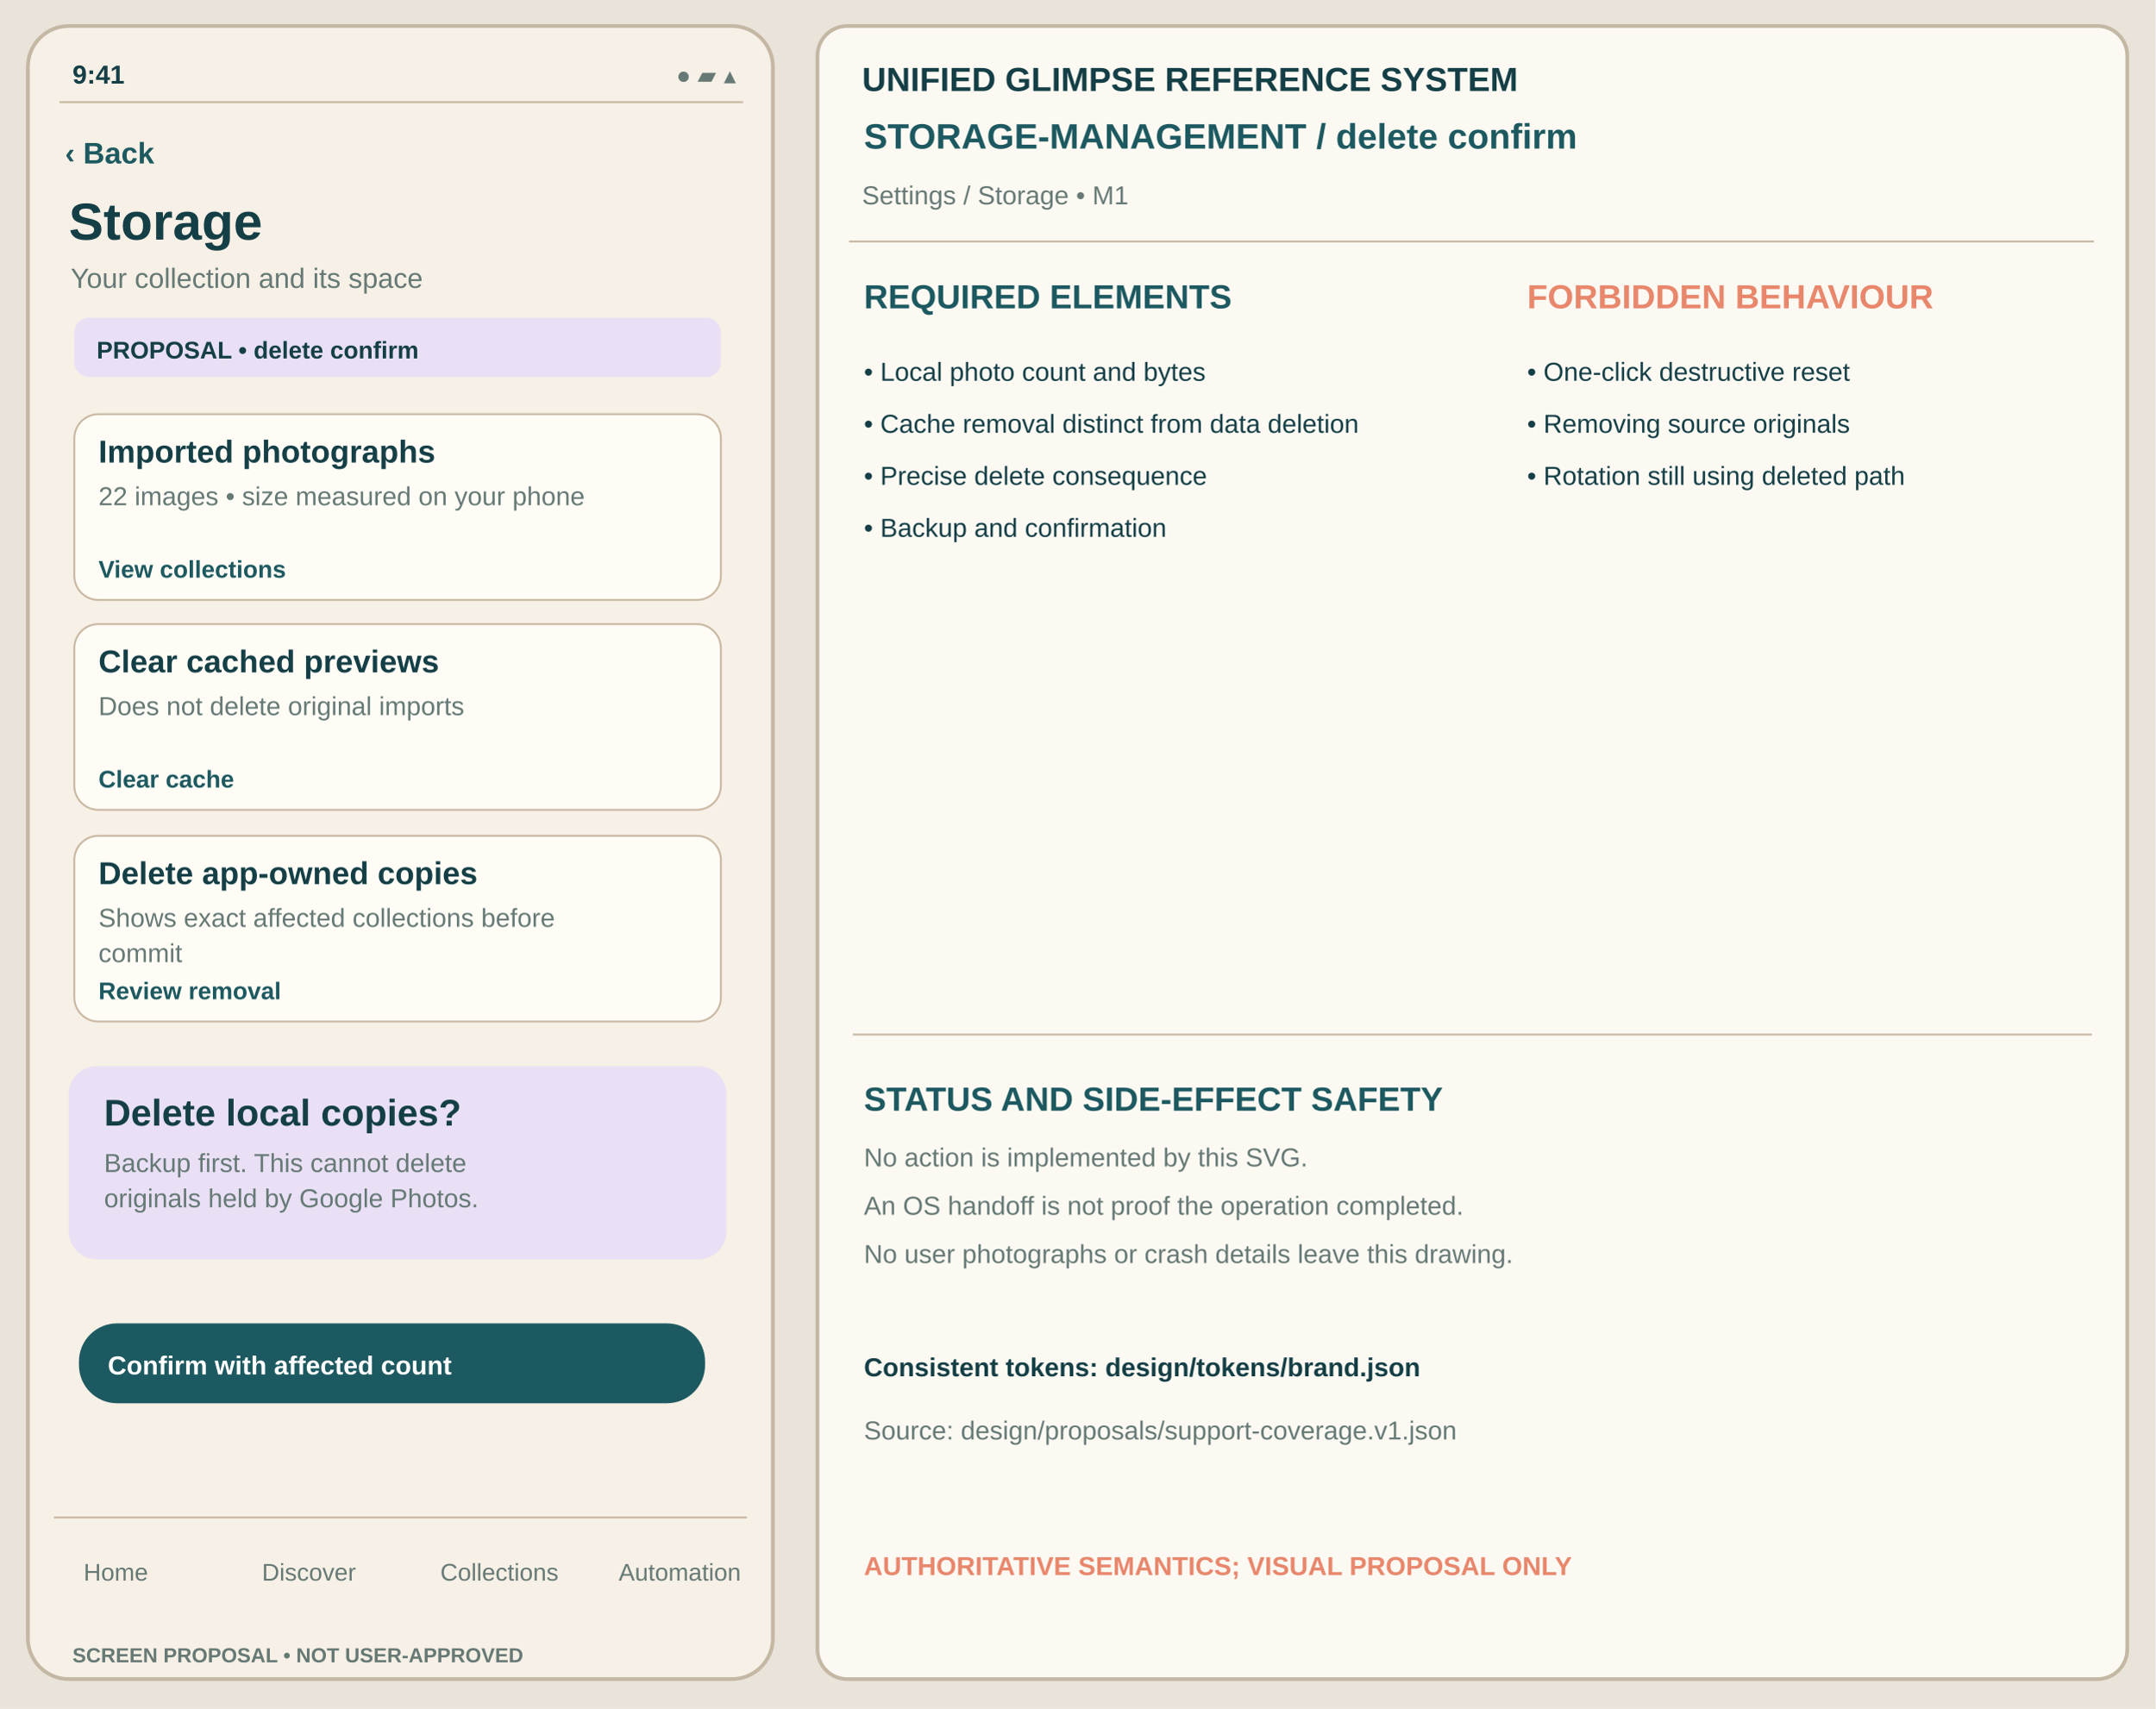
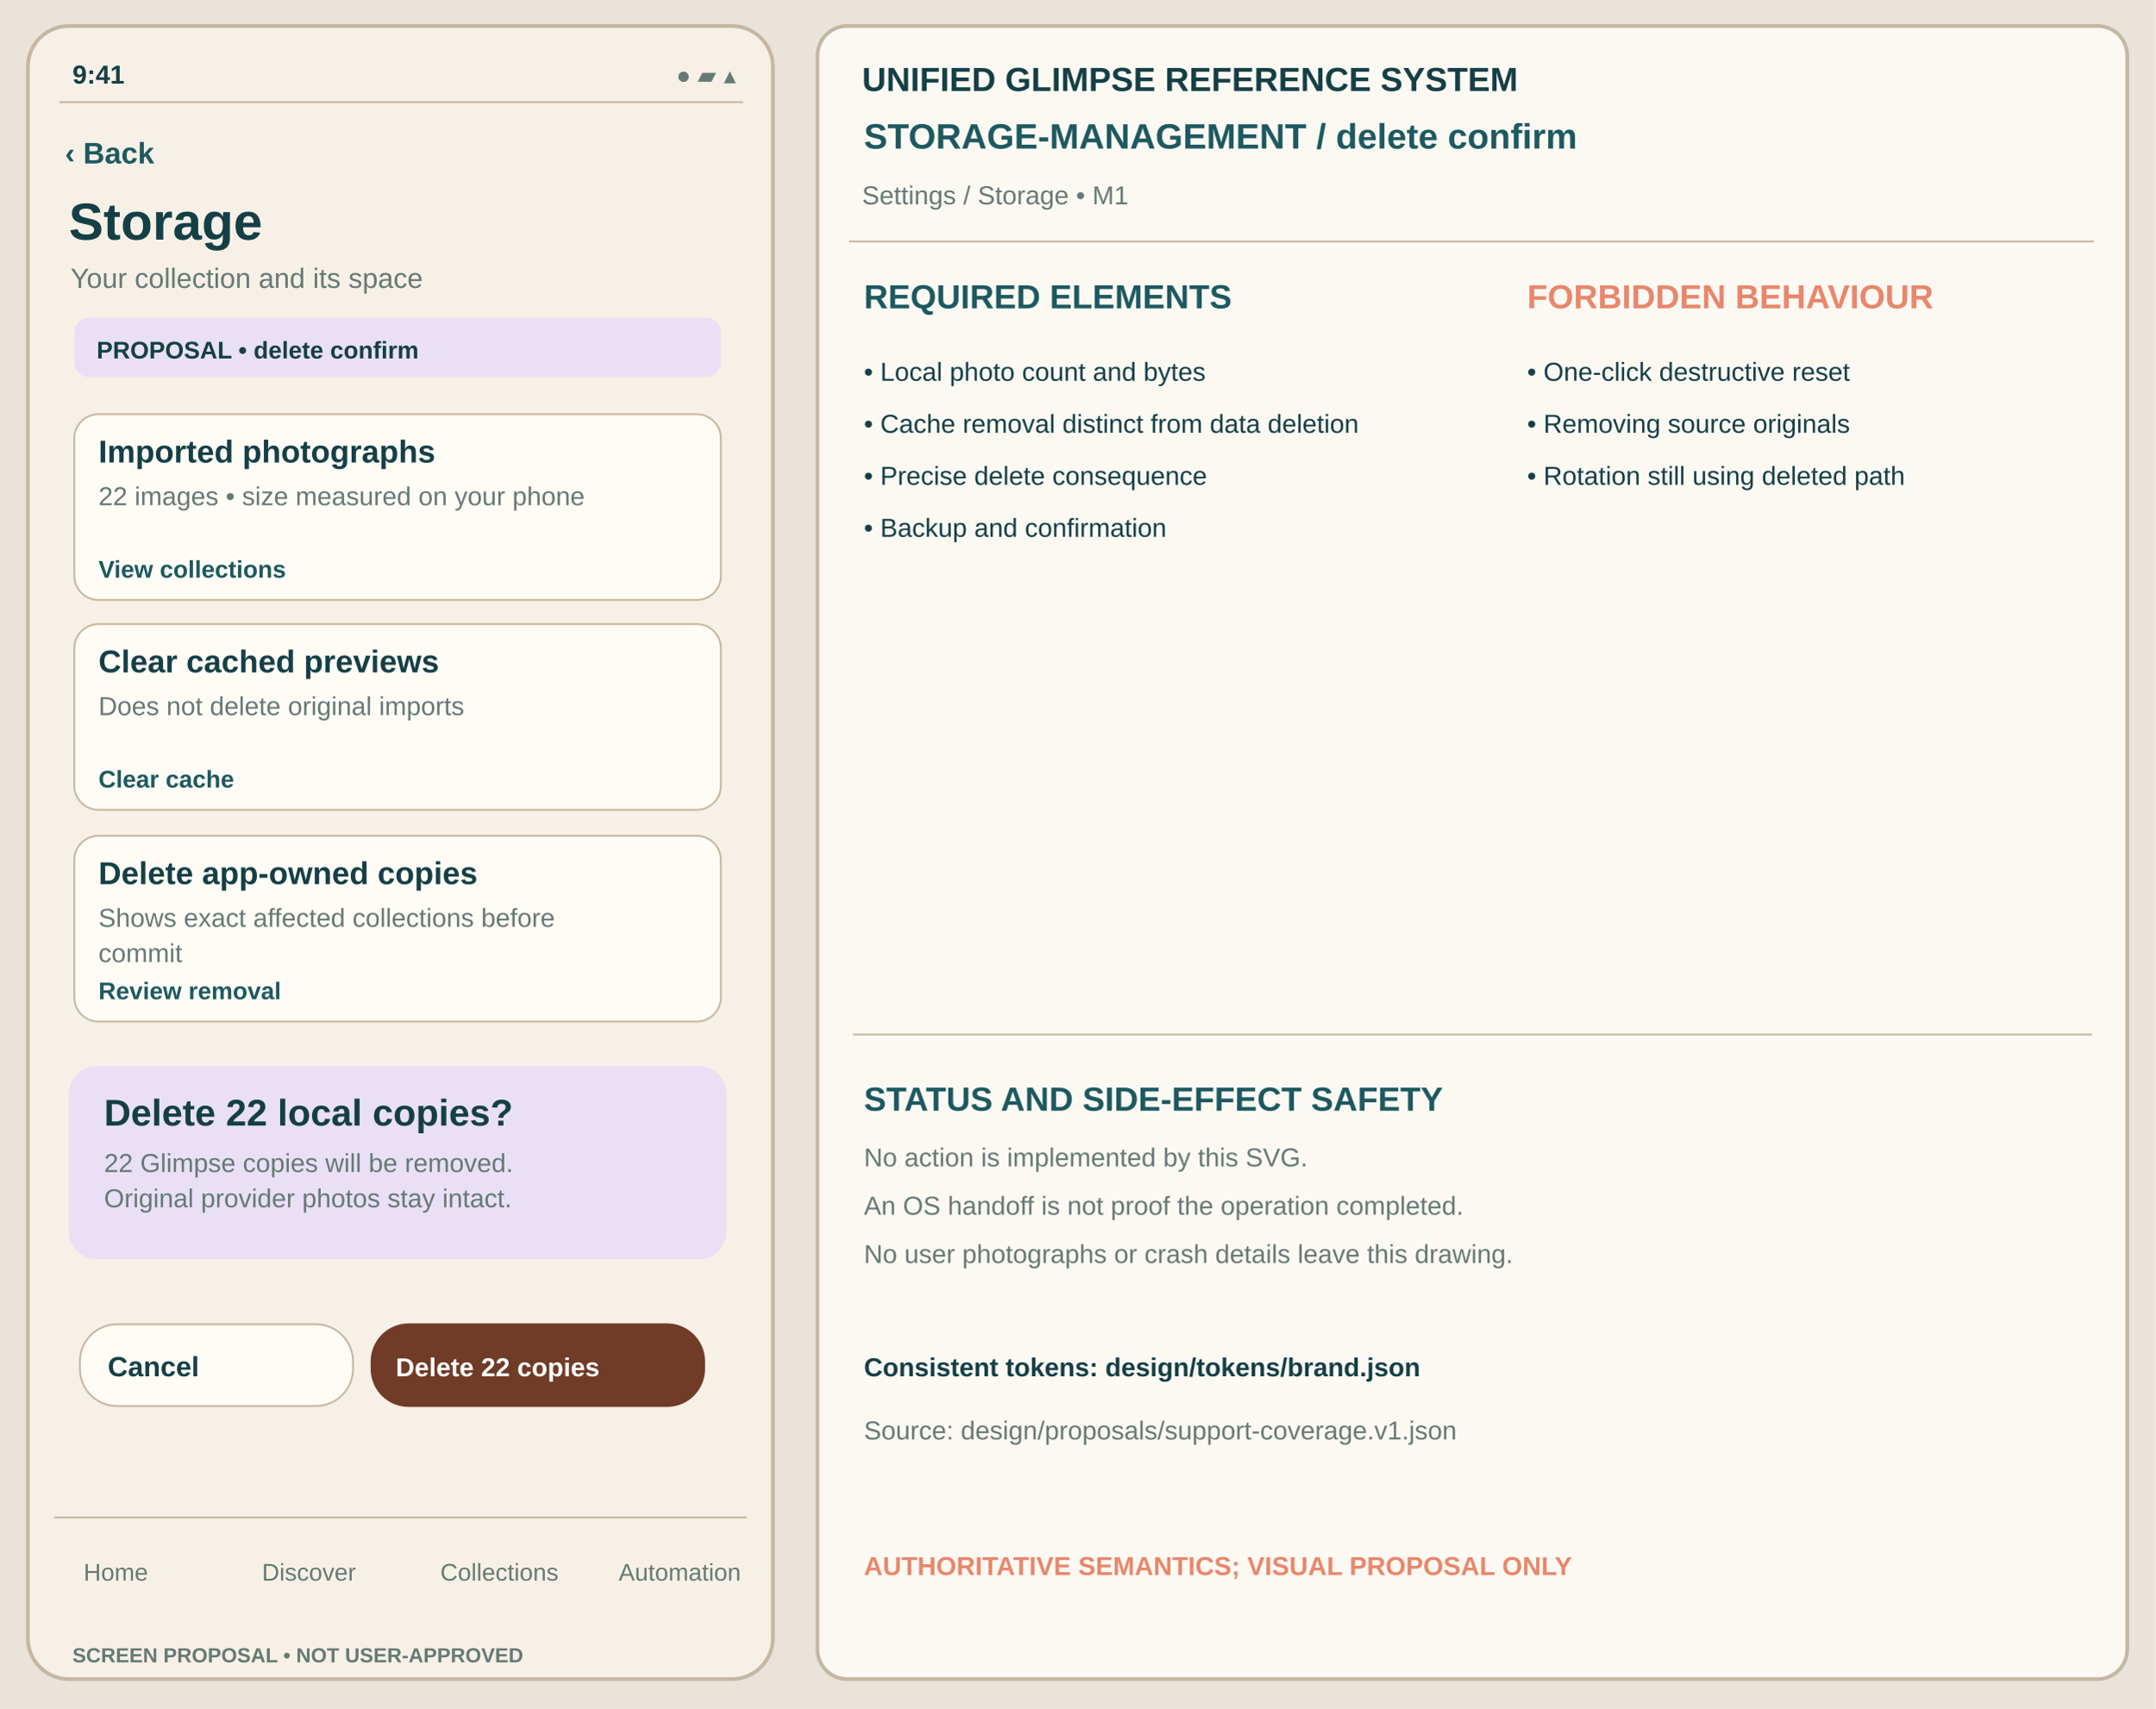
<svg xmlns="http://www.w3.org/2000/svg" viewBox="0 0 1160 920" width="1160" height="920" role="img" aria-label="Storage delete-confirm unapproved Glimpse visual reference">
  <rect width="1160" height="920" fill="#E9E3D9" />
  <rect x="15" y="14" width="401" height="890" rx="22" fill="#F6F0E6" stroke="#C4B7A4" stroke-width="2" />
  <text x="39" y="45" font-family="Arial,Helvetica,sans-serif" fill="#153F46" font-size="14" font-weight="600">9:41</text>
  <text x="364" y="45" font-family="Arial,Helvetica,sans-serif" fill="#667975" font-size="13" font-weight="400">●  ▰  ▴</text>
  <path d="M32 55h368" stroke="#C8B7A1" />
  <text x="35" y="88" font-family="Arial,Helvetica,sans-serif" fill="#1D5960" font-size="16" font-weight="650">‹ Back</text>
  <text x="37" y="129" font-family="Arial,Helvetica,sans-serif" fill="#153F46" font-size="28" font-weight="700">Storage</text>
  <text x="38" y="155" font-family="Arial,Helvetica,sans-serif" fill="#667975" font-size="15" font-weight="400">Your collection and its space</text>
  <rect x="40" y="171" width="348" height="32" rx="8" fill="#E9E0F5" stroke="none" stroke-width="1" />
  <text x="52" y="193" font-family="Arial,Helvetica,sans-serif" fill="#153F46" font-size="13" font-weight="650">PROPOSAL • delete confirm</text>
  <rect x="40" y="223" width="348" height="100" rx="13" fill="#FFFCF6" stroke="#C8B7A1" stroke-width="1" />
  <text x="53" y="249" font-family="Arial,Helvetica,sans-serif" fill="#153F46" font-size="17" font-weight="650">Imported photographs</text>
  <text x="53" y="272" font-family="Arial,Helvetica,sans-serif" fill="#667975" font-size="14" font-weight="400">22 images • size measured on your phone</text>
  <text x="53" y="311" font-family="Arial,Helvetica,sans-serif" fill="#1D5960" font-size="13" font-weight="650">View collections</text>
  <rect x="40" y="336" width="348" height="100" rx="13" fill="#FFFCF6" stroke="#C8B7A1" stroke-width="1" />
  <text x="53" y="362" font-family="Arial,Helvetica,sans-serif" fill="#153F46" font-size="17" font-weight="650">Clear cached previews</text>
  <text x="53" y="385" font-family="Arial,Helvetica,sans-serif" fill="#667975" font-size="14" font-weight="400">Does not delete original imports</text>
  <text x="53" y="424" font-family="Arial,Helvetica,sans-serif" fill="#1D5960" font-size="13" font-weight="650">Clear cache</text>
  <rect x="40" y="450" width="348" height="100" rx="13" fill="#FFFCF6" stroke="#C8B7A1" stroke-width="1" />
  <text x="53" y="476" font-family="Arial,Helvetica,sans-serif" fill="#153F46" font-size="17" font-weight="650">Delete app-owned copies</text>
  <text x="53" y="499" font-family="Arial,Helvetica,sans-serif" fill="#667975" font-size="14" font-weight="400">Shows exact affected collections before</text>
  <text x="53" y="518" font-family="Arial,Helvetica,sans-serif" fill="#667975" font-size="14" font-weight="400">commit</text>
  <text x="53" y="538" font-family="Arial,Helvetica,sans-serif" fill="#1D5960" font-size="13" font-weight="650">Review removal</text>
  <rect x="37" y="574" width="354" height="104" rx="15" fill="#E9E0F5" stroke="none" stroke-width="1" />
-   <text x="56" y="606" font-family="Arial,Helvetica,sans-serif" fill="#153F46" font-size="20" font-weight="700">Delete local copies?</text>
-   <text x="56" y="631" font-family="Arial,Helvetica,sans-serif" fill="#667975" font-size="14" font-weight="400">Backup first. This cannot delete</text>
-   <text x="56" y="650" font-family="Arial,Helvetica,sans-serif" fill="#667975" font-size="14" font-weight="400">originals held by Google Photos.</text>
-   <rect x="43" y="713" width="336" height="42" rx="20" fill="#1D5960" stroke="#1D5960" stroke-width="1" />
-   <text x="58" y="740" font-family="Arial,Helvetica,sans-serif" fill="#FFFFFF" font-size="14" font-weight="650">Confirm with affected count</text>
+   <text x="56" y="606" font-family="Arial,Helvetica,sans-serif" fill="#153F46" font-size="20" font-weight="700">Delete 22 local copies?</text>
+   <text x="56" y="631" font-family="Arial,Helvetica,sans-serif" fill="#667975" font-size="14" font-weight="400">22 Glimpse copies will be removed.</text>
+   <text x="56" y="650" font-family="Arial,Helvetica,sans-serif" fill="#667975" font-size="14" font-weight="400">Original provider photos stay intact.</text>
+   <rect x="43" y="713" width="147" height="44" rx="20" fill="#FFFCF6" stroke="#C8B7A1" />
+   <text x="58" y="741" font-family="Arial,Helvetica,sans-serif" fill="#153F46" font-size="15" font-weight="650">Cancel</text>
+   <rect x="200" y="713" width="179" height="44" rx="20" fill="#703B27" stroke="#703B27" />
+   <text x="213" y="741" font-family="Arial,Helvetica,sans-serif" fill="#FFFFFF" font-size="14" font-weight="650">Delete 22 copies</text>
  <path d="M29 817h373" stroke="#C8B7A1" />
  <text x="45" y="851" font-family="Arial,Helvetica,sans-serif" fill="#667975" font-size="13" font-weight="500">Home</text>
  <text x="141" y="851" font-family="Arial,Helvetica,sans-serif" fill="#667975" font-size="13" font-weight="500">Discover</text>
  <text x="237" y="851" font-family="Arial,Helvetica,sans-serif" fill="#667975" font-size="13" font-weight="500">Collections</text>
  <text x="333" y="851" font-family="Arial,Helvetica,sans-serif" fill="#667975" font-size="13" font-weight="500">Automation</text>
  <text x="39" y="895" font-family="Arial,Helvetica,sans-serif" fill="#667975" font-size="11" font-weight="650">SCREEN PROPOSAL • NOT USER-APPROVED</text>
  <rect x="440" y="14" width="705" height="890" rx="16" fill="#FCF9F3" stroke="#C4B7A4" stroke-width="2" />
  <text x="464" y="49" font-family="Arial,Helvetica,sans-serif" fill="#153F46" font-size="18" font-weight="700">UNIFIED GLIMPSE REFERENCE SYSTEM</text>
  <text x="465" y="80" font-family="Arial,Helvetica,sans-serif" fill="#1D5960" font-size="19" font-weight="650">STORAGE-MANAGEMENT  /  delete confirm</text>
  <text x="464" y="110" font-family="Arial,Helvetica,sans-serif" fill="#667975" font-size="14" font-weight="400">Settings / Storage  •  M1</text>
  <path d="M457 130h670" stroke="#C8B7A1" />
  <text x="465" y="166" font-family="Arial,Helvetica,sans-serif" fill="#1D5960" font-size="18" font-weight="700">REQUIRED ELEMENTS</text>
  <text x="822" y="166" font-family="Arial,Helvetica,sans-serif" fill="#E8876C" font-size="18" font-weight="700">FORBIDDEN BEHAVIOUR</text>
  <text x="465" y="205" font-family="Arial,Helvetica,sans-serif" fill="#153F46" font-size="14" font-weight="400">• Local photo count and bytes</text>
  <text x="465" y="233" font-family="Arial,Helvetica,sans-serif" fill="#153F46" font-size="14" font-weight="400">• Cache removal distinct from data deletion</text>
  <text x="465" y="261" font-family="Arial,Helvetica,sans-serif" fill="#153F46" font-size="14" font-weight="400">• Precise delete consequence</text>
  <text x="465" y="289" font-family="Arial,Helvetica,sans-serif" fill="#153F46" font-size="14" font-weight="400">• Backup and confirmation</text>
  <text x="822" y="205" font-family="Arial,Helvetica,sans-serif" fill="#153F46" font-size="14" font-weight="400">• One-click destructive reset</text>
  <text x="822" y="233" font-family="Arial,Helvetica,sans-serif" fill="#153F46" font-size="14" font-weight="400">• Removing source originals</text>
  <text x="822" y="261" font-family="Arial,Helvetica,sans-serif" fill="#153F46" font-size="14" font-weight="400">• Rotation still using deleted path</text>
  <path d="M459 557h667" stroke="#C8B7A1" />
  <text x="465" y="598" font-family="Arial,Helvetica,sans-serif" fill="#1D5960" font-size="18" font-weight="700">STATUS AND SIDE-EFFECT SAFETY</text>
  <text x="465" y="628" font-family="Arial,Helvetica,sans-serif" fill="#667975" font-size="14" font-weight="400">No action is implemented by this SVG.</text>
  <text x="465" y="654" font-family="Arial,Helvetica,sans-serif" fill="#667975" font-size="14" font-weight="400">An OS handoff is not proof the operation completed.</text>
  <text x="465" y="680" font-family="Arial,Helvetica,sans-serif" fill="#667975" font-size="14" font-weight="400">No user photographs or crash details leave this drawing.</text>
  <text x="465" y="741" font-family="Arial,Helvetica,sans-serif" fill="#153F46" font-size="14" font-weight="650">Consistent tokens: design/tokens/brand.json</text>
  <text x="465" y="775" font-family="Arial,Helvetica,sans-serif" fill="#667975" font-size="14" font-weight="400">Source: design/proposals/support-coverage.v1.json</text>
  <text x="465" y="848" font-family="Arial,Helvetica,sans-serif" fill="#E8876C" font-size="14" font-weight="700">AUTHORITATIVE SEMANTICS; VISUAL PROPOSAL ONLY</text>
</svg>
